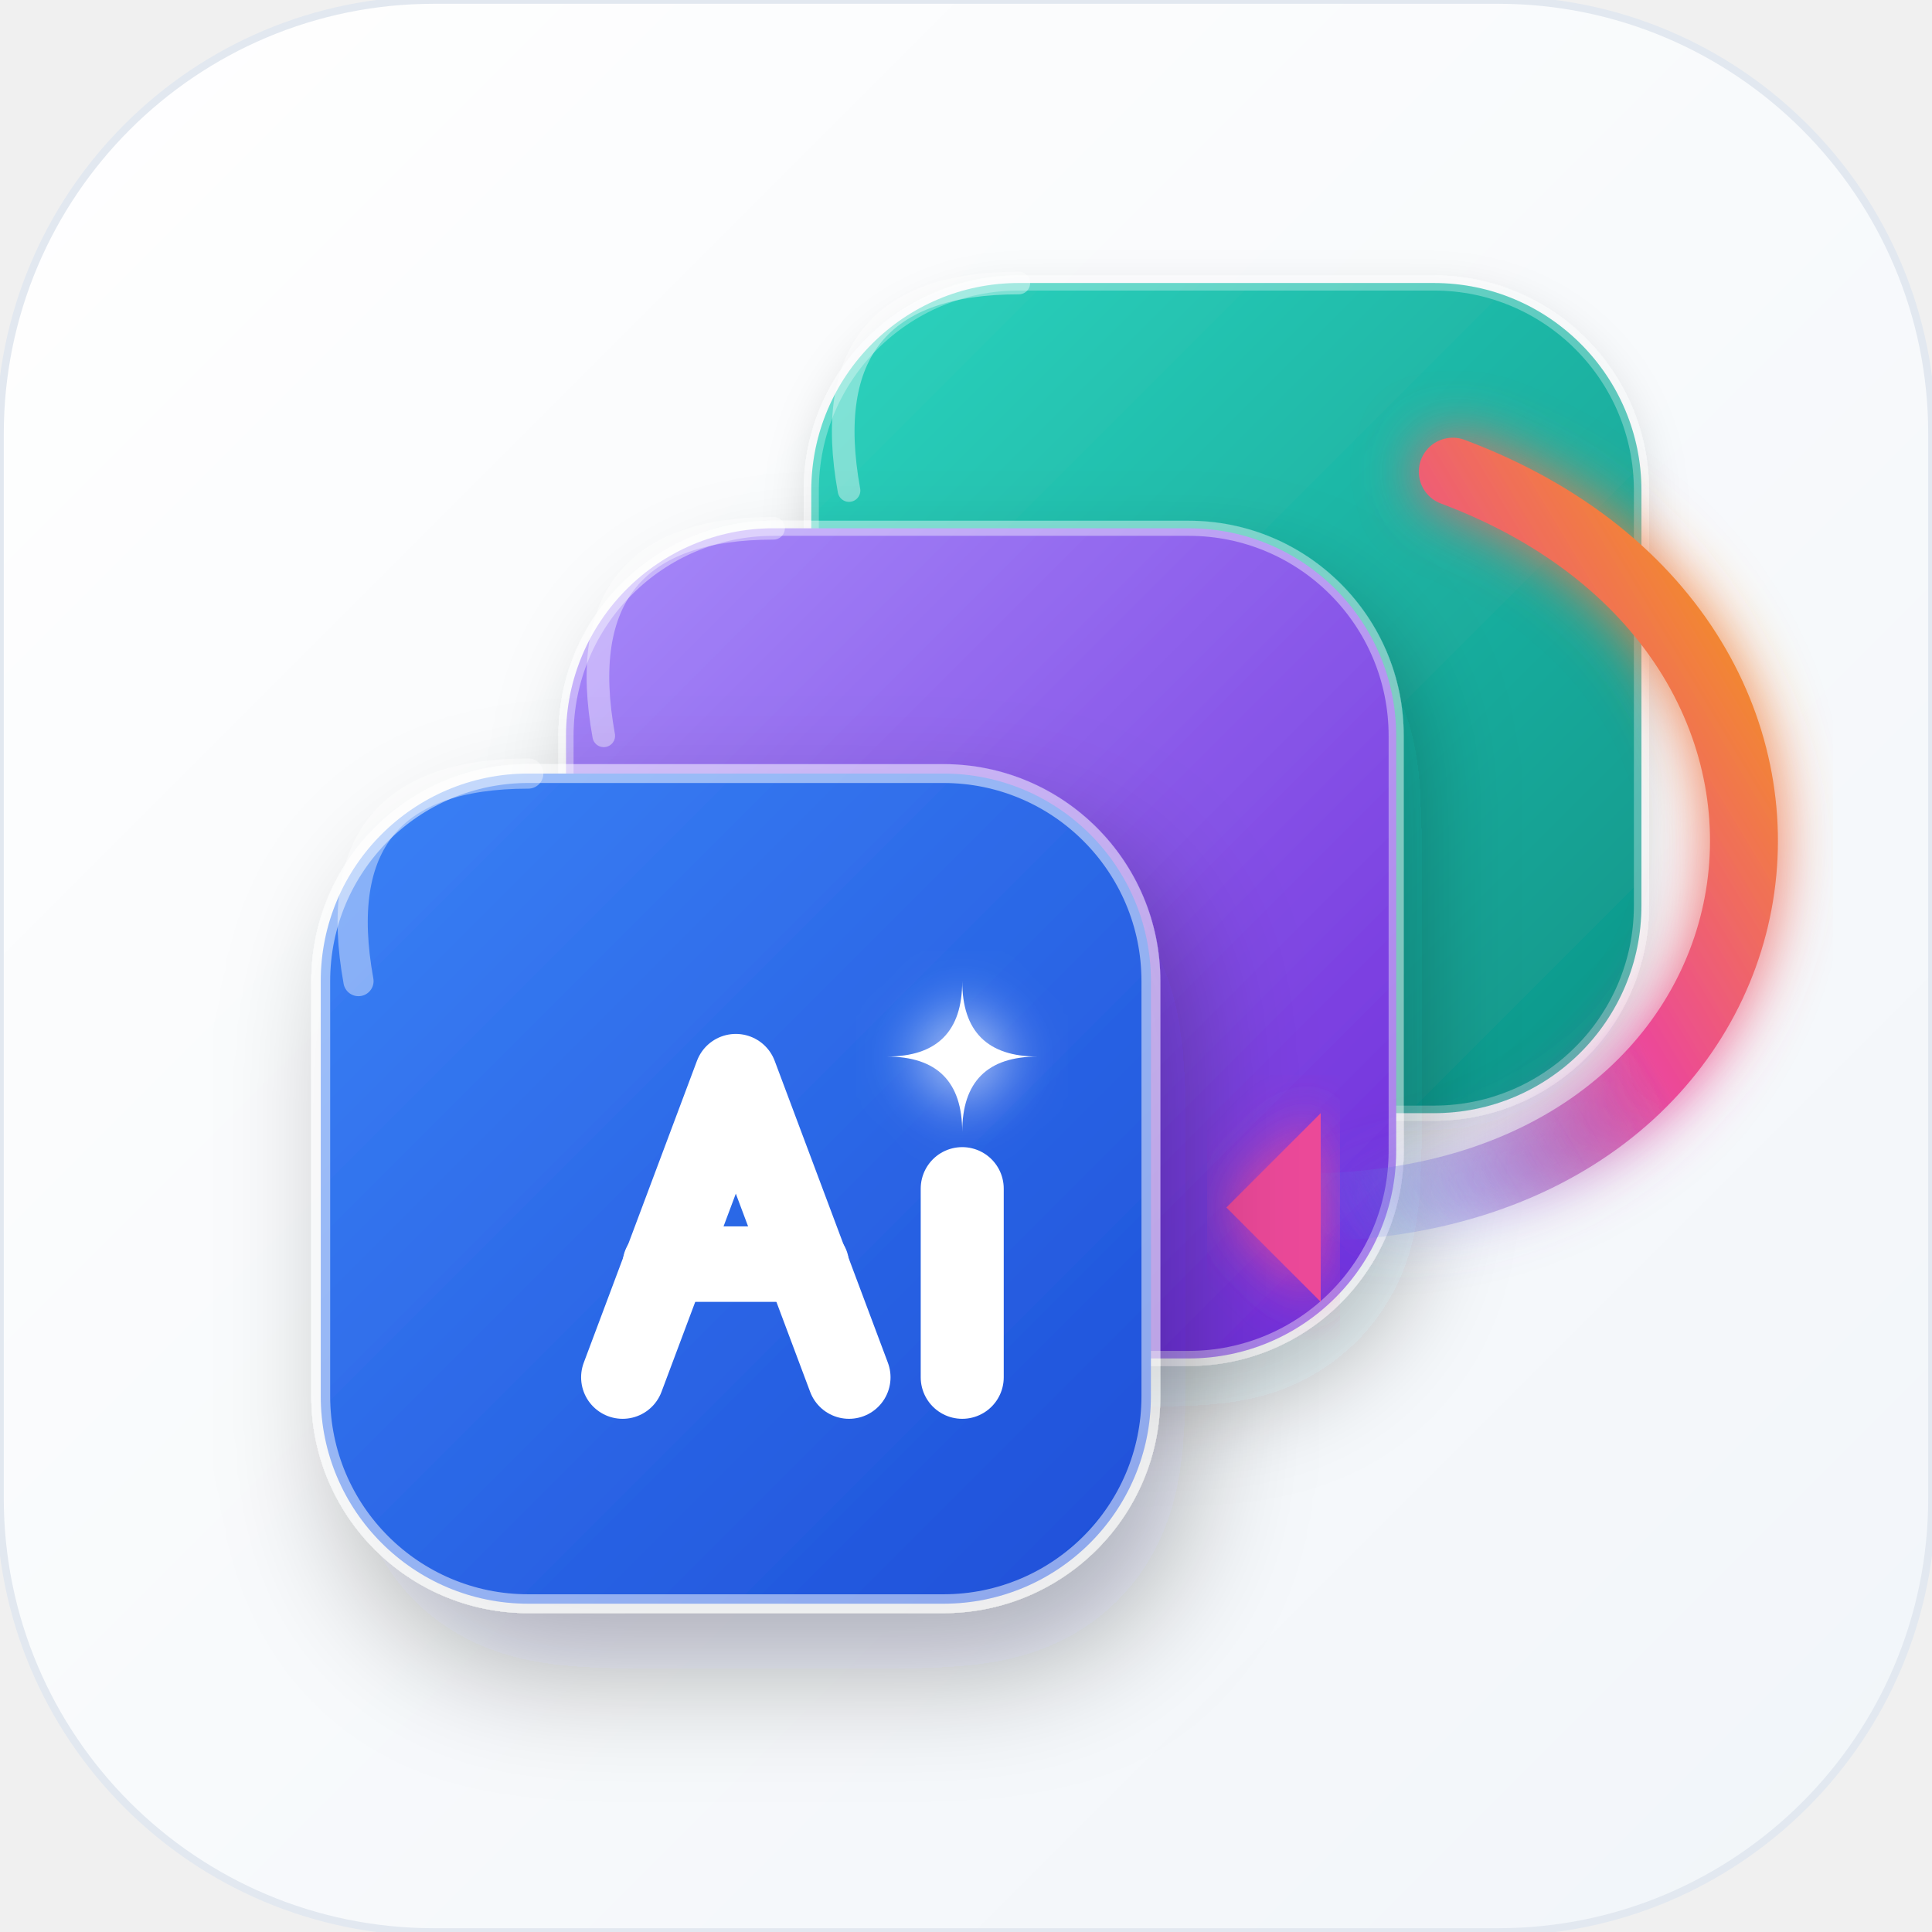
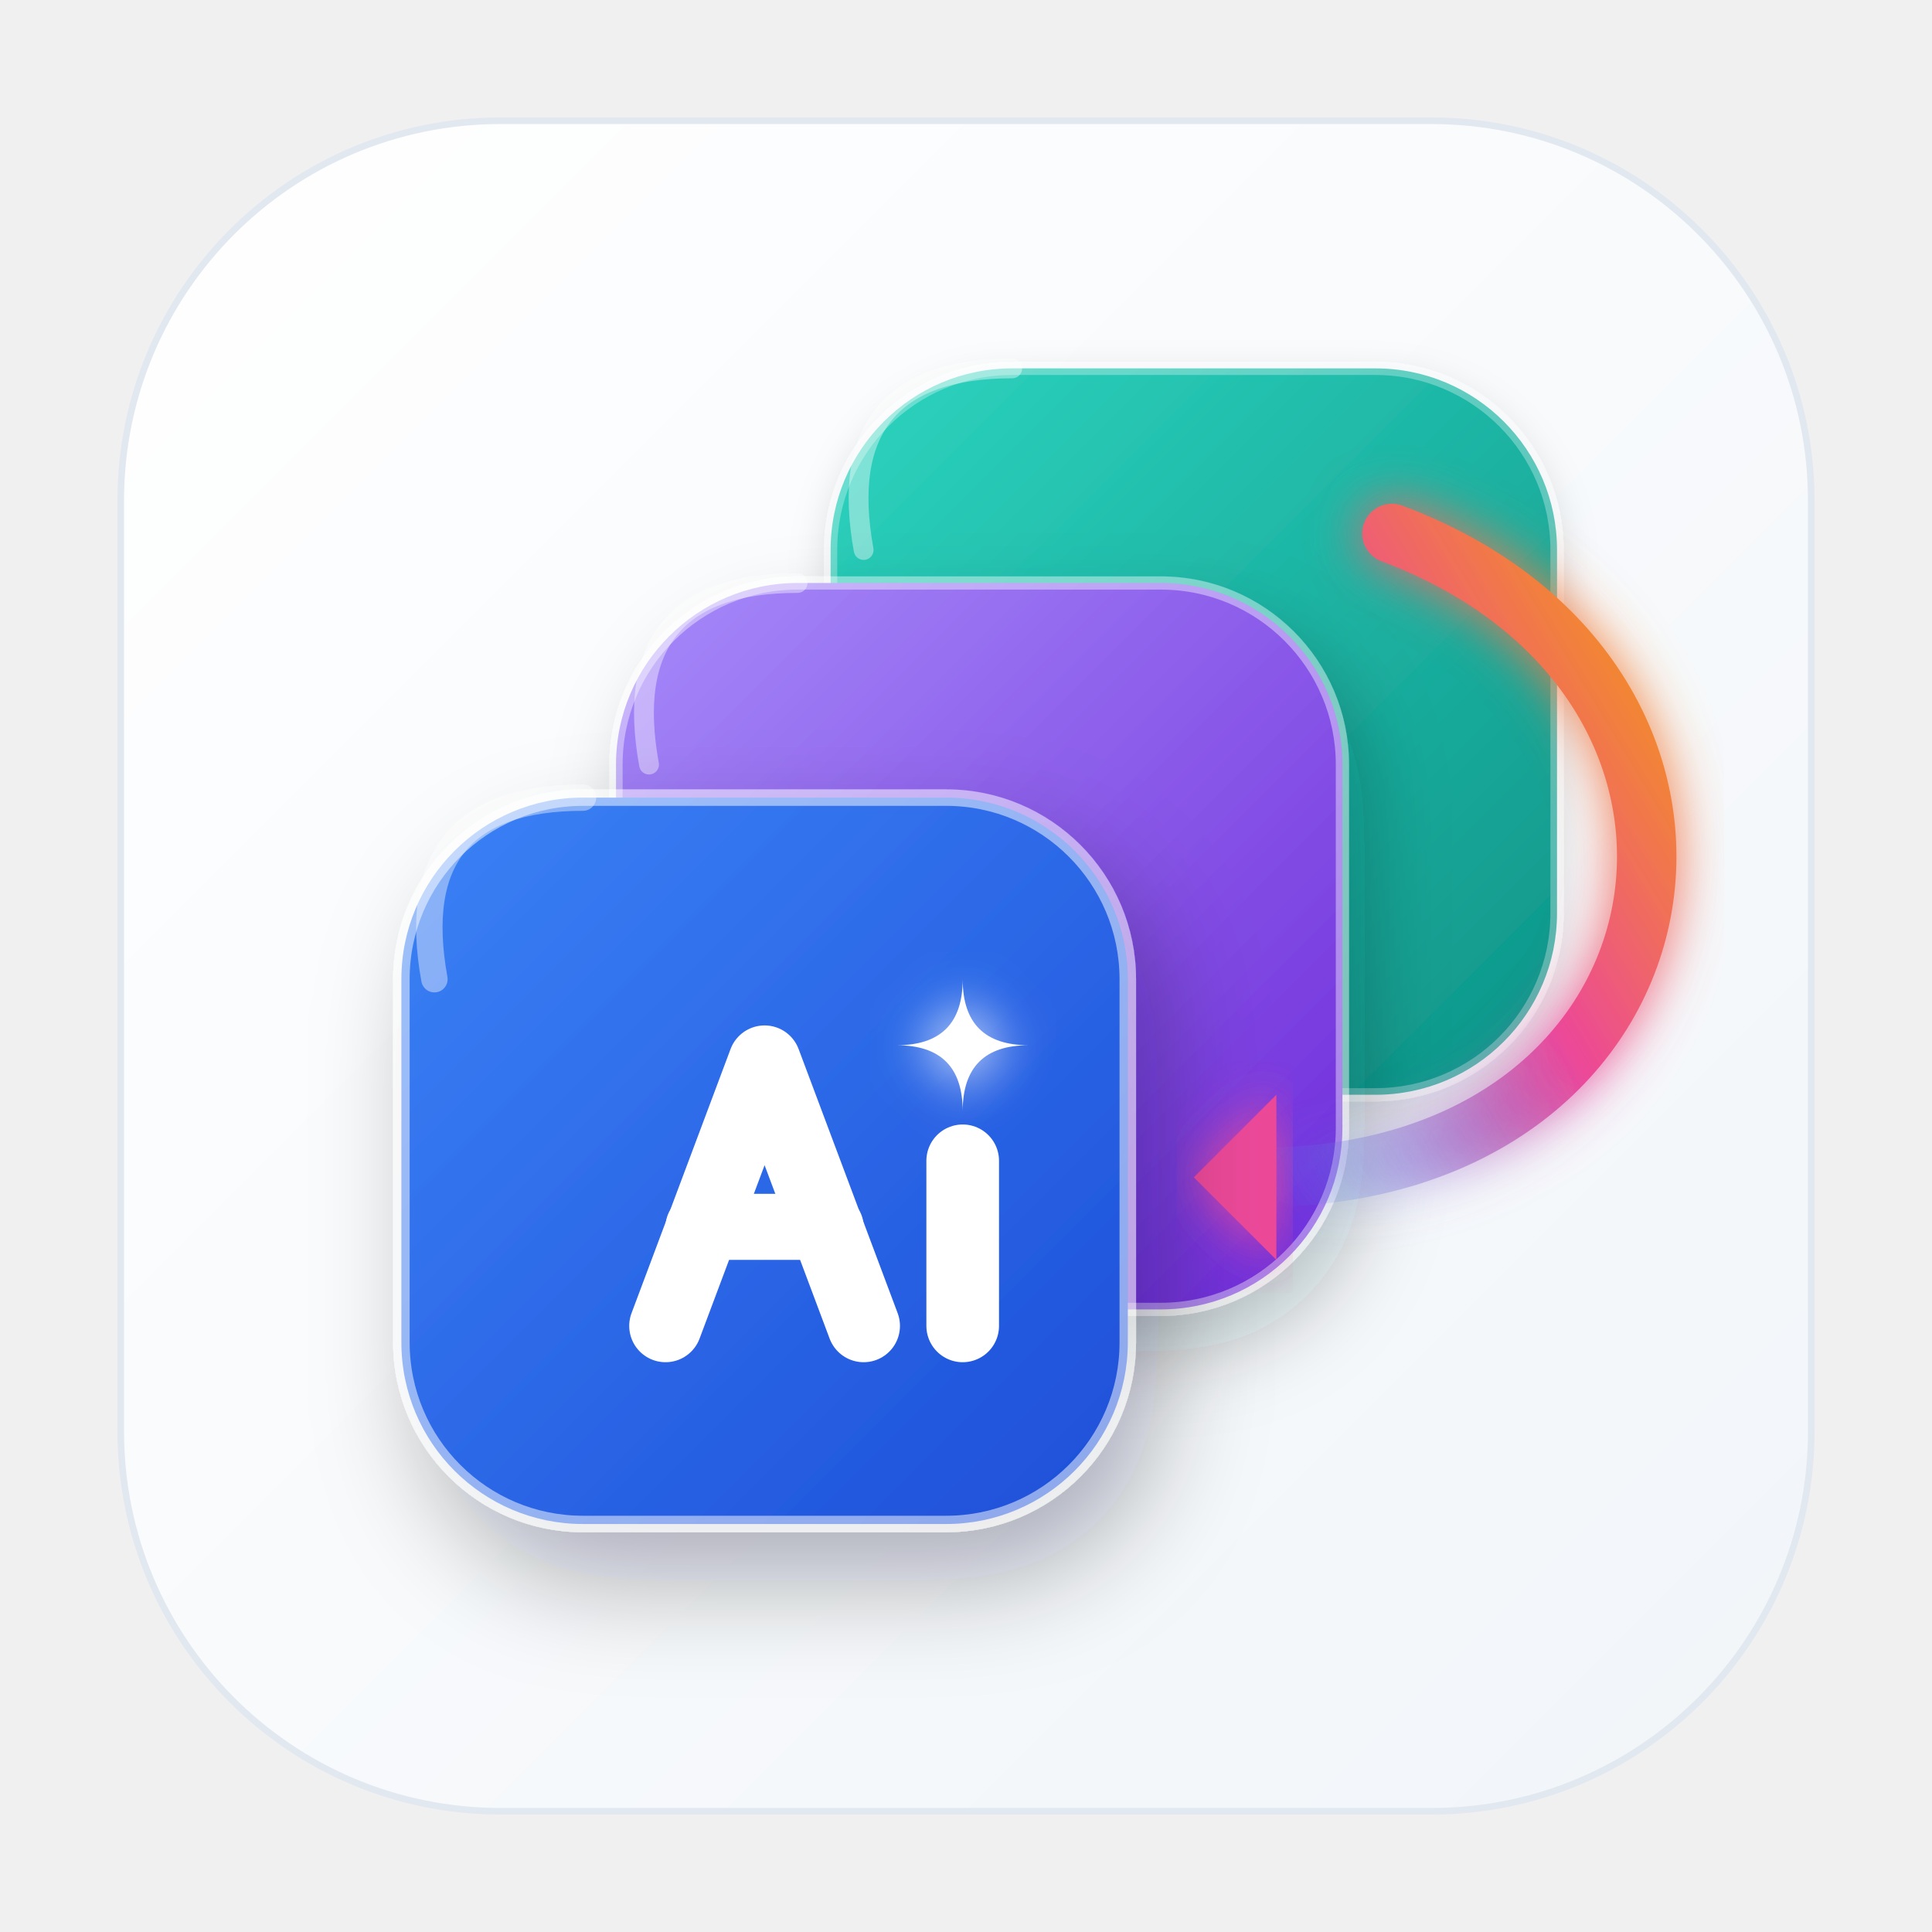
<svg xmlns="http://www.w3.org/2000/svg" viewBox="0 0 1024 1024">
  <defs>
    <linearGradient id="bgGrad" x1="0%" y1="0%" x2="100%" y2="100%">
      <stop offset="0%" stop-color="#FFFFFF" />
      <stop offset="100%" stop-color="#F1F5F9" />
    </linearGradient>
    <linearGradient id="cardBack" x1="0%" y1="0%" x2="100%" y2="100%">
      <stop offset="0%" stop-color="#2DD4BF" />
      <stop offset="100%" stop-color="#0D9488" />
    </linearGradient>
    <linearGradient id="cardMid" x1="0%" y1="0%" x2="100%" y2="100%">
      <stop offset="0%" stop-color="#A78BFA" />
      <stop offset="100%" stop-color="#6D28D9" />
    </linearGradient>
    <linearGradient id="cardFront" x1="0%" y1="0%" x2="100%" y2="100%">
      <stop offset="0%" stop-color="#3B82F6" />
      <stop offset="100%" stop-color="#1D4ED8" />
    </linearGradient>
    <linearGradient id="loopGrad" x1="100%" y1="0%" x2="0%" y2="100%">
      <stop offset="0%" stop-color="#F59E0B" />
      <stop offset="50%" stop-color="#EC4899" />
      <stop offset="100%" stop-color="#3B82F6" stop-opacity="0" />
    </linearGradient>
    <filter id="shadow-sm" x="-10%" y="-10%" width="130%" height="130%">
      <feDropShadow dx="0" dy="8" stdDeviation="12" flood-opacity="0.15" flood-color="#0f172a" />
    </filter>
    <filter id="shadow-lg" x="-20%" y="-20%" width="150%" height="150%">
      <feDropShadow dx="12" dy="24" stdDeviation="24" flood-opacity="0.25" flood-color="#0f172a" />
    </filter>
    <filter id="shadow-xl" x="-20%" y="-20%" width="150%" height="150%">
      <feDropShadow dx="16" dy="32" stdDeviation="32" flood-opacity="0.3" flood-color="#020617" />
    </filter>
    <filter id="glow" x="-20%" y="-20%" width="140%" height="140%">
      <feGaussianBlur stdDeviation="16" result="blur" />
      <feComposite in="SourceGraphic" in2="blur" operator="over" />
    </filter>
  </defs>
-   <rect width="1024" height="1024" rx="230" fill="url(#bgGrad)" stroke="#E2E8F0" stroke-width="4" />
-   <g transform="translate(10, -10)">
-     <rect x="420" y="160" width="440" height="440" rx="110" fill="url(#cardBack)" filter="url(#shadow-sm)" stroke="#ffffff" stroke-width="8" stroke-opacity="0.3" />
-     <path d="M 440 270 Q 420 160 530 160" fill="none" stroke="#ffffff" stroke-width="12" stroke-linecap="round" opacity="0.4" />
-     <rect x="290" y="290" width="440" height="440" rx="110" fill="url(#cardMid)" filter="url(#shadow-lg)" stroke="#ffffff" stroke-width="8" stroke-opacity="0.4" />
-     <path d="M 310 400 Q 290 290 400 290" fill="none" stroke="#ffffff" stroke-width="12" stroke-linecap="round" opacity="0.4" />
-     <path d="M 760 260 C 1000 350, 950 650, 680 650" fill="none" stroke="url(#loopGrad)" stroke-width="36" stroke-linecap="round" filter="url(#glow)" />
-     <polygon points="690,600 640,650 690,700" fill="#EC4899" filter="url(#glow)" />
-     <rect x="160" y="420" width="440" height="440" rx="110" fill="url(#cardFront)" filter="url(#shadow-xl)" stroke="#ffffff" stroke-width="10" stroke-opacity="0.5" />
-     <path d="M 180 530 Q 160 420 270 420" fill="none" stroke="#ffffff" stroke-width="16" stroke-linecap="round" opacity="0.4" />
-     <g transform="translate(230, 520)">
-       <path d="M 90 220 L 150 60 L 210 220" fill="none" stroke="#ffffff" stroke-width="44" stroke-linecap="round" stroke-linejoin="round" />
-       <line x1="110" y1="160" x2="190" y2="160" stroke="#ffffff" stroke-width="40" stroke-linecap="round" />
-       <line x1="270" y1="120" x2="270" y2="220" stroke="#ffffff" stroke-width="44" stroke-linecap="round" />
-       <path d="M 270 10 Q 270 50 230 50 Q 270 50 270 90 Q 270 50 310 50 Q 270 50 270 10 Z" fill="#ffffff" filter="url(#glow)" />
+   <g transform="translate(64 64) scale(0.875)">
+     <rect width="1024" height="1024" rx="230" fill="url(#bgGrad)" stroke="#E2E8F0" stroke-width="4" />
+     <g transform="translate(10, -10)">
+       <rect x="420" y="160" width="440" height="440" rx="110" fill="url(#cardBack)" filter="url(#shadow-sm)" stroke="#ffffff" stroke-width="8" stroke-opacity="0.3" />
+       <path d="M 440 270 Q 420 160 530 160" fill="none" stroke="#ffffff" stroke-width="12" stroke-linecap="round" opacity="0.4" />
+       <rect x="290" y="290" width="440" height="440" rx="110" fill="url(#cardMid)" filter="url(#shadow-lg)" stroke="#ffffff" stroke-width="8" stroke-opacity="0.4" />
+       <path d="M 310 400 Q 290 290 400 290" fill="none" stroke="#ffffff" stroke-width="12" stroke-linecap="round" opacity="0.4" />
+       <path d="M 760 260 C 1000 350, 950 650, 680 650" fill="none" stroke="url(#loopGrad)" stroke-width="36" stroke-linecap="round" filter="url(#glow)" />
+       <polygon points="690,600 640,650 690,700" fill="#EC4899" filter="url(#glow)" />
+       <rect x="160" y="420" width="440" height="440" rx="110" fill="url(#cardFront)" filter="url(#shadow-xl)" stroke="#ffffff" stroke-width="10" stroke-opacity="0.5" />
+       <path d="M 180 530 Q 160 420 270 420" fill="none" stroke="#ffffff" stroke-width="16" stroke-linecap="round" opacity="0.4" />
+       <g transform="translate(230, 520)">
+         <path d="M 90 220 L 150 60 L 210 220" fill="none" stroke="#ffffff" stroke-width="44" stroke-linecap="round" stroke-linejoin="round" />
+         <line x1="110" y1="160" x2="190" y2="160" stroke="#ffffff" stroke-width="40" stroke-linecap="round" />
+         <line x1="270" y1="120" x2="270" y2="220" stroke="#ffffff" stroke-width="44" stroke-linecap="round" />
+         <path d="M 270 10 Q 270 50 230 50 Q 270 50 270 90 Q 270 50 310 50 Q 270 50 270 10 Z" fill="#ffffff" filter="url(#glow)" />
+       </g>
    </g>
  </g>
</svg>
